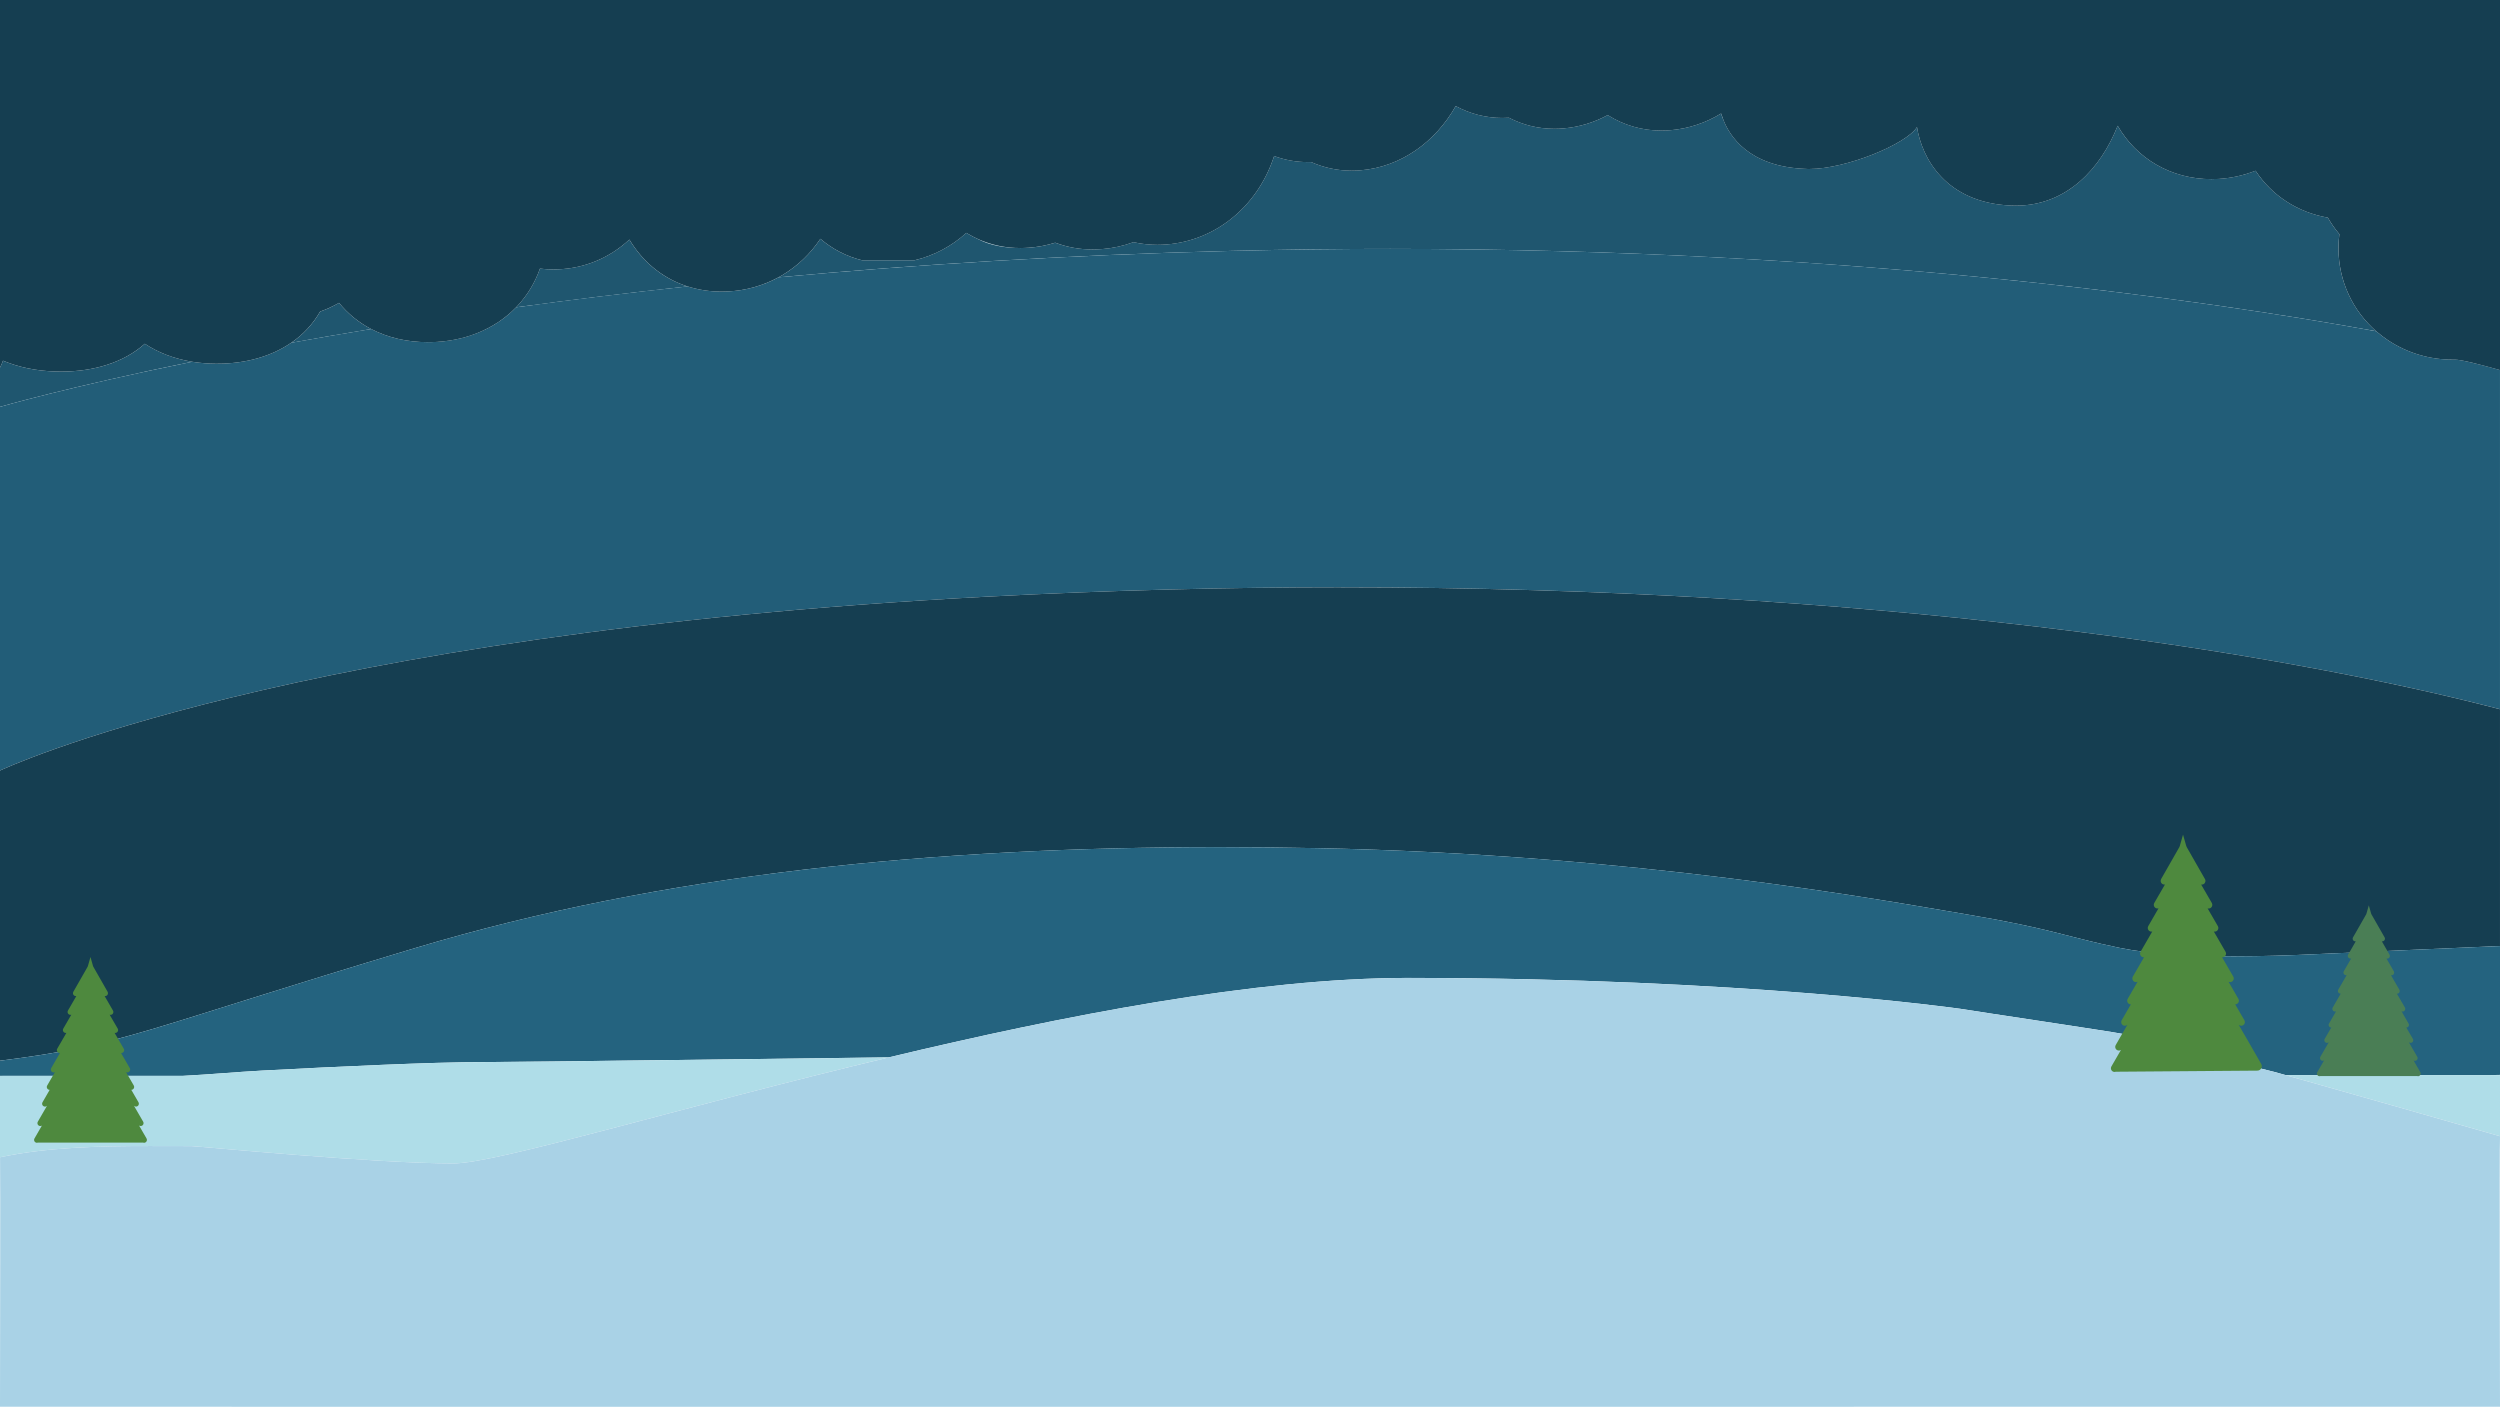
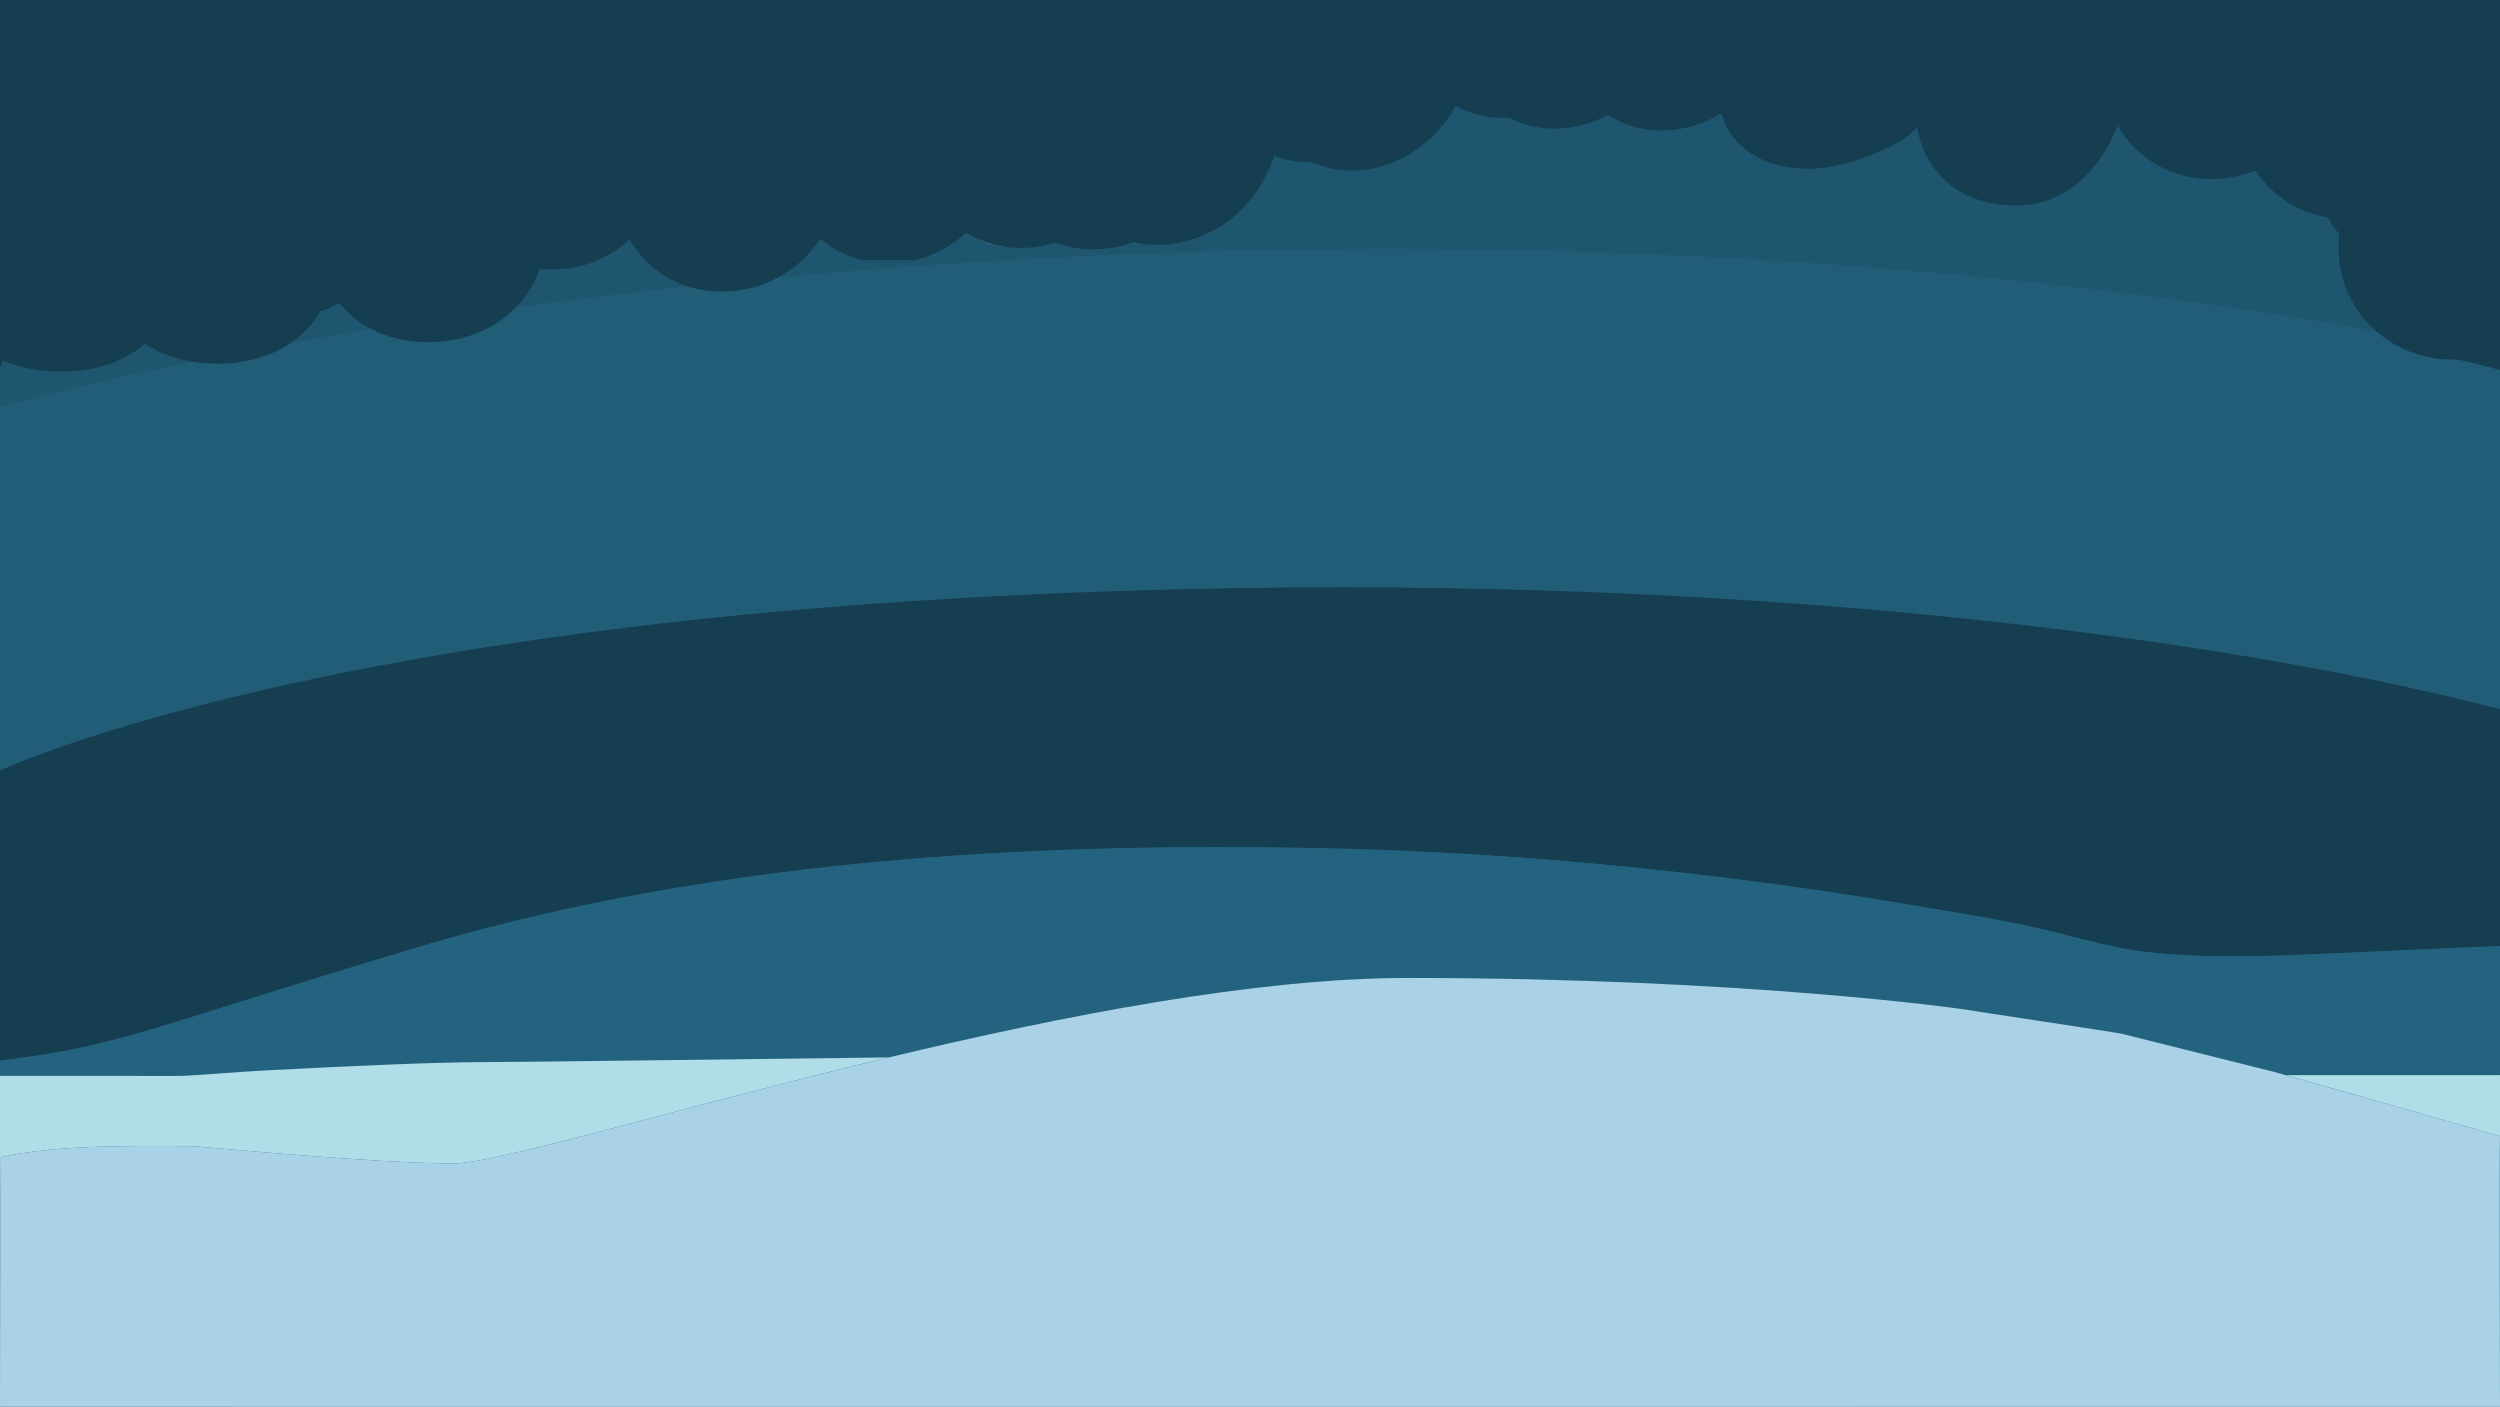
- <svg xmlns="http://www.w3.org/2000/svg" viewBox="0 0 4697.01 2643.11">
-   <g id="Слой_2" data-name="Слой 2">
-     <g id="Фон">
-       <g id="задний_фон" data-name="задний фон">
-         <path d="M0,2174.33V2643H0V2176.22l.1,0a16.17,16.17,0,0,0-.1-1.93m4697-154.77-18.07.44H4697v-.44M4393.57,465.61v0M1838.32,449.56l.17.09c23.18,12.24,52.88,16.34,78.72,16.34a193.34,193.34,0,0,1-78.89-16.43M3233.63,213.18a79.88,79.88,0,0,0,4.52,12.68c-2.93-7.39-4.07-12.23-4.52-12.68" style="fill:#cee8f7" />
-         <path d="M637,569a208.46,208.46,0,0,1-35.55,16.4,177.27,177.27,0,0,1-54,58.39l-.37.25Q618,631.25,697.39,618.19c-.53-.27-1-.55-1.57-.83A190.48,190.48,0,0,1,637,569" style="fill:#1f566f" />
-         <path d="M1182.45,450.07c-36.92,34.32-84,54.33-135.34,56q-3.77.13-7.52.14a205.31,205.31,0,0,1-25.15-1.54,200.53,200.53,0,0,1-42.14,69.89c-.89,1-1.78,1.9-2.69,2.83q150.67-20.58,322.18-39.24-3.75-1.2-7.44-2.54c-42-15.32-77.45-44.57-101.9-85.51" style="fill:#1f566f" />
-         <path d="M0,618.94V764.41H0s126.25-36.92,361.17-84.74c-33.18-5.41-63.43-16.78-89.1-33.81-39,34.9-95.22,52.31-157.21,52.31-3.6,0-7.21,0-10.84-.17-35.65-1.1-69-8-98.42-20.33a100.66,100.66,0,0,1-5.6,13V618.94" style="fill:#1f566f" />
-         <path d="M4393.58,468.08v0M2735,199.27c-38.39,68.08-103.58,114.15-177.78,120.56-5.9.56-11.82.84-17.72.84a186.35,186.35,0,0,1-76.11-16.24q-3,.1-5.91.1a183.51,183.51,0,0,1-63.65-11.39c-.48,1.47-1,2.93-1.47,4.39-31.52,91.61-109.15,154.18-199.79,161.65l-.27,0-.56.05q-8.66.74-17.32.73a205.52,205.52,0,0,1-44.81-5,219.34,219.34,0,0,1-59.2,13q-8.78.71-17.39.7A196.43,196.43,0,0,1,1982.54,456a215.79,215.79,0,0,1-49,9.38q-8.24.63-16.33.64h0q8.08,0,16.33-.64a215.79,215.79,0,0,0,49-9.38A196.43,196.43,0,0,0,2053,468.73q8.61,0,17.39-.7a219.34,219.34,0,0,0,59.2-13,205.52,205.52,0,0,0,44.81,5,205.52,205.52,0,0,1-44.81-5,219.34,219.34,0,0,1-59.2,13q-8.78.71-17.39.7A196.43,196.43,0,0,1,1982.54,456a215.79,215.79,0,0,1-49,9.38q-8.24.63-16.33.64c-25.84,0-55.54-4.1-78.72-16.34l-.17-.09h0A186.37,186.37,0,0,1,1818,439l-2.46-1.5A219,219,0,0,1,1718.23,489h-98.59a189.7,189.7,0,0,1-78.31-40.34l-.68,1A222.12,222.12,0,0,1,1470,516.87q-3.62,2.14-7.3,4.15c255.2-23.67,539.78-41.83,850.32-49.63q153.34-3.86,298.94-3.76c866.47,0,1524.11,94.9,1852.59,154.74a206.16,206.16,0,0,1-71-154.29v-.35h0v-2.12h0a217.57,217.57,0,0,1,1.62-25.77,199.65,199.65,0,0,1-21.65-31c-57-9.86-105.47-41.88-135.81-88.12a226.15,226.15,0,0,1-69,15.37c-4.68.29-9.35.44-14,.44-75.66,0-140.73-38.69-176.06-100.33C3947,316.58,3883,386.38,3787.06,386.38q-4.59,0-9.27-.22c-121.78-5.6-166.78-88.6-176.11-147.44-19.78,32-133.34,78.73-202.13,78.73-1.36,0-2.71,0-4-.06-112-3.14-146.64-64.42-157.36-91.53h0a79.88,79.88,0,0,1-4.52-12.68,216.66,216.66,0,0,1-94.3,31.34c-6,.53-12,.8-17.87.8a187.18,187.18,0,0,1-100.92-29.1,211.54,211.54,0,0,1-82.46,24.94q-8.86.79-17.56.79a184.49,184.49,0,0,1-85.61-20.8q-6.18.42-12.35.42a183.07,183.07,0,0,1-87.58-22.3h0c-38.39,68.08-103.58,114.15-177.78,120.56-5.9.56-11.82.84-17.72.84a186.35,186.35,0,0,1-76.11-16.24q-3,.1-5.91.1a183.51,183.51,0,0,1-63.65-11.39c-.48,1.47-1,2.93-1.47,4.39.5-1.46,1-2.92,1.47-4.39a183.51,183.51,0,0,0,63.65,11.39q3,0,5.91-.1a186.35,186.35,0,0,0,76.11,16.24c5.9,0,11.82-.28,17.72-.84,74.2-6.41,139.39-52.48,177.78-120.56h0a183.07,183.07,0,0,0,87.58,22.3q6.17,0,12.35-.42a184.49,184.49,0,0,0,85.61,20.8q8.7,0,17.56-.79a211.54,211.54,0,0,0,82.46-24.94,187.18,187.18,0,0,0,100.92,29.1c5.89,0,11.86-.27,17.87-.8a216.66,216.66,0,0,0,94.3-31.34h0a216.66,216.66,0,0,1-94.3,31.34c-6,.53-12,.8-17.87.8a187.18,187.18,0,0,1-100.92-29.1,211.54,211.54,0,0,1-82.46,24.94q-8.86.79-17.56.79a184.49,184.49,0,0,1-85.61-20.8q-6.18.42-12.35.42a183.07,183.07,0,0,1-87.58-22.3" style="fill:#1f566f" />
-         <path d="M2612,467.63q-145.71,0-298.94,3.76c-310.54,7.8-595.12,26-850.32,49.63h0a221.27,221.27,0,0,1-95.09,26.53q-6.06.32-12,.31a208.6,208.6,0,0,1-63.78-9.74h0q-171.37,18.4-322.18,39.24h0C929.42,618.9,872,641.79,808.85,642.82c-1.67,0-3.35,0-5,0-39,0-75.25-8.44-106.45-24.68h0Q618,631.19,547.07,644h0c-37.9,26-86.43,39.32-138.84,39.32l-3.46,0a288.64,288.64,0,0,1-41.13-3.27l-2.46-.4h0C126.26,727.49,0,764.41,0,764.41H0v683.28H0S543.69,1190,1854.62,1121c231.08-12.16,452.94-17.61,664.74-17.61,989.79,0,1756.31,119.14,2177.62,229.1l0,8.41V695.29c-39.18-10.95-72.39-19.65-85.08-19.65h-.52c-1,0-2,0-2.94,0a219,219,0,0,1-121.27-36,211.21,211.21,0,0,1-22.66-17.27h0C4136.06,562.53,3478.42,467.63,2612,467.63" style="fill:#225d78" />
-         <path d="M0,1993.21v.91H0v-.91H0m2519.36-889.83c-211.8,0-433.66,5.45-664.74,17.61C543.69,1190,0,1447.69,0,1447.69H0s0,0,0,.17v545C234.79,1963.3,260.21,1937,780.68,1781c467-140,977.49-189.38,1509.82-189.37q91.35,0,183.59,1.88C3072.56,1605.47,3534.54,1691,3695,1718s186,42,288,63c59.15,12.18,139,15.78,214.33,15.78,54.58,0,106.83-1.89,147.15-3.78,96-4.5,352.51-15.57,352.51-15.57v-436.5l0-8.41c-421.31-110-1187.83-229.1-2177.62-229.1" style="fill:#153e51" />
-         <path d="M2290.5,1591.59c-532.33,0-1042.78,49.39-1509.82,189.37C260.21,1937,234.79,1963.3,0,1992.87v.34H0v.91c0,4.64,0,25.24,0,27.27,2.71,0,22.57-.05,51.51-.05,36.13,0,86.4,0,135.05,0l124.87,0h25.45l7-.05c50.16-2.57,98.43-7.16,148.52-9.89l1.55-.09,1.5-.07c74.37-3.94,148.76-7.64,223.18-10.66,67.75-2.74,135.57-5.26,203.38-5.26,68.4,0,511.56-6.08,747.94-8.76h0c326.17-78,689.38-149.24,975.06-149.24,632,0,1038,58,1038,58,23.35,4,281.9,42.52,304.14,47l286.12,71.69,21.14,5.92h384.53l18.07-.44V1777.39h0s-256.52,11.07-352.51,15.57c-40.32,1.89-92.57,3.78-147.15,3.78-75.36,0-155.18-3.6-214.33-15.78-102-21-127.5-36-288-63s-622.47-112.49-1220.94-124.49q-92.16-1.85-183.59-1.88" style="fill:#24637f" />
-         <path d="M4697,2020h-402.6c123.31,34.61,280.43,79.84,402.6,114.76V2020M1670,1986.63c-236.38,2.68-679.54,8.76-747.94,8.76-67.81,0-135.63,2.52-203.38,5.26-74.42,3-148.81,6.72-223.18,10.66l-1.5.07-1.55.09c-50.09,2.73-98.36,7.32-148.52,9.89l-.5,0c-.19,0-2.47,0-6.5,0H311.43l-124.87,0c-48.65,0-98.92,0-135,0-28.94,0-48.8,0-51.51.05H0v152.92H0c88.19-19,188-21.12,281.23-21.12,26.86,0,53.18.17,78.5.17h0c12.47.06,342,32.53,491.75,32.53,82.1,0,423-104.66,818.44-199.26" style="fill:#afdde8" />
-         <path d="M4697,2643H0c16.27.08,543.65.11,1239.44.11,1391.7,0,3457.56-.11,3457.56-.11M1759.17,2327.91h0l-.16.09-.3-.06.46,0M359.76,2153.36h0m2285.25-316c-285.68,0-648.89,71.2-975.06,149.24h0c-395.4,94.6-736.34,199.26-818.44,199.26-149.7,0-479.28-32.47-491.75-32.53h0c-25.32,0-51.64-.17-78.5-.17-93.2,0-193,2.12-281.23,21.12H0v0a16.17,16.17,0,0,1,.1,1.93C.92,2206,0,2567.58,0,2643H4697s-1.35-501.77,0-504.66v-3.58h0c-122.17-34.92-279.29-80.15-402.6-114.76h0l-21.14-5.92-286.12-71.69c-22.24-4.48-280.79-43-304.14-47,0,0-406-58-1038-58" style="fill:#a9d2e6" />
-         <path d="M1759.17,2327.91l-.46,0,.3.06.16-.09" style="fill:#88643f" />
-         <path d="M4697,0H0V690.66a100.66,100.66,0,0,0,5.6-13C35,690,68.38,696.9,104,698c3.63.12,7.24.17,10.84.17,62,0,118.2-17.41,157.21-52.31,25.67,17,55.92,28.4,89.1,33.81l2.46.4a288.64,288.64,0,0,0,41.13,3.27l3.46,0c52.41,0,100.94-13.31,138.84-39.32l.37-.25a177.27,177.27,0,0,0,54-58.39A208.46,208.46,0,0,0,637,569a190.48,190.48,0,0,0,58.86,48.36c.52.28,1,.56,1.57.83,31.2,16.24,67.46,24.68,106.45,24.68,1.66,0,3.34,0,5,0,63.13-1,120.57-23.92,160.76-65.46.91-.93,1.8-1.88,2.69-2.83a200.53,200.53,0,0,0,42.14-69.89,205.31,205.31,0,0,0,25.15,1.54q3.75,0,7.52-.14c51.32-1.64,98.42-21.65,135.34-56,24.45,40.94,59.92,70.19,101.9,85.51q3.69,1.33,7.44,2.54a208.6,208.6,0,0,0,63.78,9.74q6,0,12-.31A221.27,221.27,0,0,0,1462.69,521q3.69-2,7.3-4.15a222.12,222.12,0,0,0,70.66-67.19l.68-1A189.7,189.7,0,0,0,1619.64,489h98.59a219,219,0,0,0,97.35-51.47L1818,439a186.37,186.37,0,0,0,20.28,10.53A193.34,193.34,0,0,0,1917.21,466q8.08,0,16.33-.64a215.79,215.79,0,0,0,49-9.38A196.43,196.43,0,0,0,2053,468.73q8.61,0,17.39-.7a219.34,219.34,0,0,0,59.2-13,205.52,205.52,0,0,0,44.81,5q8.66,0,17.32-.73l.56-.05.27,0c90.64-7.47,168.27-70,199.79-161.65.5-1.46,1-2.92,1.47-4.39a183.51,183.51,0,0,0,63.65,11.39q3,0,5.91-.1a186.35,186.35,0,0,0,76.11,16.24c5.9,0,11.82-.28,17.72-.84,74.2-6.41,139.39-52.48,177.78-120.56a183.07,183.07,0,0,0,87.58,22.3q6.17,0,12.35-.42a184.49,184.49,0,0,0,85.61,20.8q8.7,0,17.56-.79a211.54,211.54,0,0,0,82.46-24.94,187.18,187.18,0,0,0,100.92,29.1c5.89,0,11.86-.27,17.87-.8a216.66,216.66,0,0,0,94.3-31.34c.45.45,1.59,5.29,4.52,12.68,10.72,27.11,45.38,88.39,157.36,91.53,1.33,0,2.68.06,4,.06,68.79,0,182.35-46.7,202.13-78.73,9.33,58.84,54.33,141.84,176.11,147.44q4.68.22,9.27.22c96,0,160-69.8,191.67-150.17,35.33,61.64,100.4,100.33,176.06,100.33,4.61,0,9.28-.15,14-.44a226.15,226.15,0,0,0,69-15.37c30.34,46.24,78.79,78.26,135.81,88.12a199.65,199.65,0,0,0,21.65,31h0a217.57,217.57,0,0,0-1.62,25.77h0v2.47a206.16,206.16,0,0,0,71,154.29,211.21,211.21,0,0,0,22.66,17.27,219,219,0,0,0,121.27,36c1,0,2,0,2.94,0h.52c12.69,0,45.9,8.7,85.08,19.65V0" style="fill:#153e51" />
-       </g>
-       <g id="елки_на_фоне" data-name="елки на фоне">
-         <path d="M4450.51,1701l-4.4,15.45a5.11,5.11,0,0,0-.61,1.54l-24.64,43.15a4.95,4.95,0,0,0,5.21,7.36l-12,20.82-2.44,4.22a5,5,0,0,0,4.28,7.45,5.19,5.19,0,0,0,1.49-.23l-13.88,24a4.9,4.9,0,0,0-.54,3.61,5,5,0,0,0,4.82,3.84,4.9,4.9,0,0,0,1.13-.13l-15.84,27.39a5,5,0,0,0,1.83,6.79,4.91,4.91,0,0,0,2.48.67h.36l-15.09,26.1a5,5,0,0,0,4.3,7.46,5,5,0,0,0,2.09-.46l-13.34,23.09a4.94,4.94,0,0,0,4.27,7.44h0l-12.42,21.48a5,5,0,0,0,7.83,6l-15.94,27.58a5,5,0,0,0,7.13,6.57l-12.93,22.36A4.95,4.95,0,0,0,4358,2022a4.86,4.86,0,0,0,1.71-.3H4541l-.05-.17a4.92,4.92,0,0,0,4.62-.18h0a4.82,4.82,0,0,0,1.5-1.33,5,5,0,0,0,.31-5.45l-12.92-22.36a5,5,0,0,0,2.83.88,5,5,0,0,0,4.3-7.45L4525.62,1958a5,5,0,0,0,7.83-6L4521,1930.58h0a4.94,4.94,0,0,0,4.27-7.44L4512,1900.05a4.94,4.94,0,0,0,2.1.46,5,5,0,0,0,4.3-7.46L4503.3,1867h.33a5,5,0,0,0,2.49-.66,5,5,0,0,0,1.84-6.8l-15.83-27.39a5.25,5.25,0,0,0,1.11.13,5,5,0,0,0,4.3-7.45l-13.89-24a5,5,0,0,0,1.49.23,4.91,4.91,0,0,0,2.46-.66,5,5,0,0,0,1.83-6.79l-4.37-7.56L4475,1768.51a4.7,4.7,0,0,0,.92.09,5,5,0,0,0,4.29-7.45l-24.67-43.2a5.33,5.33,0,0,0-.65-1.6l-4.33-15.34" style="fill:#4a7e55" />
-         <path d="M275.29,2138.9l-14.06-24.31a5.4,5.4,0,0,0,7.76-7.14l-17.33-30a5.39,5.39,0,0,0,3.85,1.61,5.39,5.39,0,0,0,4.66-8.12l-13.5-23.36h.05a5.29,5.29,0,0,0,2.72-.74,5.37,5.37,0,0,0,1.92-7.35L240.08,2020l-3.23-5.59a5.43,5.43,0,0,0,5-.22,5.39,5.39,0,0,0,2-7.38l-16.41-28.39h.39a5.41,5.41,0,0,0,4.69-8.11l-10.69-18.48-6.53-11.29a5.55,5.55,0,0,0,1.21.14,5.4,5.4,0,0,0,4.67-8.1L206,1906.48a5.44,5.44,0,0,0,1.6.24,5.39,5.39,0,0,0,4.67-8.1l-15.73-27.23a5,5,0,0,0,1,.1,5.33,5.33,0,0,0,2.66-.71h0a5.41,5.41,0,0,0,2-7.38l-26.82-47a5.81,5.81,0,0,0-.71-1.75L170,1798l-4.78,16.8a5.5,5.5,0,0,0-.66,1.67l-26.79,46.92h0a5.4,5.4,0,0,0,2,7.37,5.33,5.33,0,0,0,2.66.71,5,5,0,0,0,1-.1l-15.74,27.23a5.4,5.4,0,0,0,4.68,8.1,5.22,5.22,0,0,0,1.6-.24l-15.09,26.11a5.4,5.4,0,0,0,4.66,8.1,5.71,5.71,0,0,0,1.22-.14l-17.22,29.77a5.4,5.4,0,0,0,4.68,8.11h.39L96.2,2006.81a5.4,5.4,0,0,0,7,7.6L99.93,2020l-11.28,19.51a5.37,5.37,0,0,0,4.63,8.09h.06L79.84,2071a5.4,5.4,0,0,0,8.51,6.51l-17.33,30a5.4,5.4,0,0,0,7.75,7.14l-14,24.31a5.39,5.39,0,0,0,4.66,8.09,5.49,5.49,0,0,0,1.86-.33h197.1l0-.18a5.43,5.43,0,0,0,5-.2h0A5.4,5.4,0,0,0,275.29,2138.9Z" style="fill:#4e893e" />
-         <path d="M4101.51,1568l-6.08,21.37a6.78,6.78,0,0,0-.91,2.29l-34.22,59.9-.25.61a7.12,7.12,0,0,0,1.92,8.23,6.78,6.78,0,0,0,4.26,1.51,7.18,7.18,0,0,0,1.31-.13l-20.12,34.8a6.9,6.9,0,0,0,8,10L4036.15,1740a6.89,6.89,0,0,0,7.52,10.18l-19.78,34.19-2.23,3.86a6.93,6.93,0,0,0,6,10.37l.5,0-21,36.27a6.91,6.91,0,0,0,8.89,9.72l-18.55,32.08a6.94,6.94,0,0,0,.53,7.76,6.72,6.72,0,0,0,5.4,2.58h.06l-17.26,29.85a6.9,6.9,0,0,0,10.88,8.31l-10,17.25L3975,1963.45a6.9,6.9,0,0,0,9.91,9.13l-18,31.06a6.89,6.89,0,0,0,8.33,9.93l265.92-2.07a8.38,8.38,0,0,0,7.21-12.55l-22.4-39.09-20.09-34.72a6.9,6.9,0,0,0,10.88-8.31L4199.51,1887h0a6.87,6.87,0,0,0,6-10.34L4187,1844.56a6.9,6.9,0,0,0,8.89-9.72l-21-36.27.49,0a6.92,6.92,0,0,0,6-10.37l-22-38a6.76,6.76,0,0,0,1.55.17,6.89,6.89,0,0,0,6-10.35l-19.29-33.36a6.83,6.83,0,0,0,2,.31,6.91,6.91,0,0,0,4.49-1.66,7.08,7.08,0,0,0,1.36-8.91l-20-34.58a7.18,7.18,0,0,0,1.31.13,6.78,6.78,0,0,0,3.39-.91h0a6.9,6.9,0,0,0,2.51-9.43l-34.24-60a6.88,6.88,0,0,0-1-2.38l-6-21.23" style="fill:#4e893e" />
-       </g>
-     </g>
-   </g>
+ <svg xmlns="http://www.w3.org/2000/svg" viewBox="0 0 4697.01 2643.106">
+   <polygon points="4697.01 0 0 0 0.009 2643.106 4697.009 2643 4697.01 0" style="fill:#225d78" />
+   <path d="M0,2174.326V2643H0V2176.222l.103.038A17.262,17.262,0,0,0,0,2174.326m4697-154.768c-3.791.096-9.904.247-18.073.443h18.073v-.443m-303.44-1553.952-.001.796q0,.664.005,1.326-.004-.662-.005-1.326,0-.398.001-.796M1838.31,449.565l.168.089c23.178,12.238,52.884,16.331,78.726,16.331a193.358,193.358,0,0,1-78.895-16.421M3233.622,213.185a80.149,80.149,0,0,0,4.515,12.677c-2.924-7.387-4.068-12.235-4.515-12.677" transform="translate(0.00941 -0.00049)" style="fill:#cee8f7" />
+   <path d="M636.955,568.999A208.052,208.052,0,0,1,601.4,585.398a177.257,177.257,0,0,1-53.97,58.392c-.122.084-.245.168-.368.253q70.916-12.796,150.318-25.854c-.524-.273-1.045-.548-1.567-.825A190.384,190.384,0,0,1,636.955,568.999" transform="translate(0.00941 -0.00049)" style="fill:#1f566f" />
+   <path d="M1182.441,450.071c-36.922,34.317-84.021,54.331-135.341,55.971q-3.759.135-7.522.136a206.173,206.173,0,0,1-25.147-1.537,200.622,200.622,0,0,1-42.139,69.886q-1.333,1.432-2.69,2.836,150.67-20.585,322.177-39.243-3.753-1.201-7.44-2.546c-41.98-15.317-77.453-44.561-101.899-85.505" transform="translate(0.00941 -0.00049)" style="fill:#1f566f" />
+   <path d="M0,618.943l-.009.019V783.698L0,783.755V764.414H0s126.254-36.92,361.171-84.738c-33.179-5.42-63.436-16.783-89.102-33.811-39.01,34.899-95.222,52.31-157.205,52.31q-5.399,0-10.846-.176c-35.652-1.101-69.022-7.958-98.416-20.327A102.161,102.161,0,0,1,0,690.66V618.943" transform="translate(0.00941 -0.00049)" style="fill:#1f566f" />
+   <path d="M4393.566,468.083l-.002-.273.002.273M2734.97,199.271c-38.391,68.082-103.581,114.15-177.781,120.558q-8.856.845-17.721.844a186.444,186.444,0,0,1-76.109-16.24q-2.956.095-5.912.095a183.578,183.578,0,0,1-63.647-11.388q-.714,2.205-1.466,4.388c-31.527,91.609-109.15,154.185-199.792,161.65-.091.007-.181.015-.271.022-.186.016-.373.033-.559.048q-8.653.736-17.326.734a205.078,205.078,0,0,1-44.807-4.956,219.268,219.268,0,0,1-59.199,13q-8.778.709-17.39.705a196.276,196.276,0,0,1-70.46-12.767A215.707,215.707,0,0,1,1933.531,465.353q-8.233.633-16.327.633h0q8.083,0,16.327-.633a215.707,215.707,0,0,0,49-9.387A196.276,196.276,0,0,0,2052.991,468.733q8.604,0,17.39-.705a219.268,219.268,0,0,0,59.199-13,205.078,205.078,0,0,0,44.807,4.956,205.078,205.078,0,0,1-44.807-4.956,219.268,219.268,0,0,1-59.199,13q-8.778.709-17.39.705a196.276,196.276,0,0,1-70.46-12.767A215.707,215.707,0,0,1,1933.531,465.353q-8.233.633-16.327.633c-25.843,0-55.548-4.093-78.726-16.331l-.168-.089h0a186.89,186.89,0,0,1-20.277-10.537q-1.236-.742-2.462-1.501a218.999,218.999,0,0,1-97.352,51.474h-98.584a189.723,189.723,0,0,1-78.314-40.336c-.226.34-.449.674-.676,1.012a222.071,222.071,0,0,1-70.662,67.19q-3.61,2.15-7.3,4.158c255.194-23.671,539.781-41.839,850.317-49.635q153.344-3.85,298.942-3.756c866.471,0,1524.112,94.901,1852.588,154.739a206.184,206.184,0,0,1-70.964-154.29l-.002-.273v-.082h0q-.006-.662-.005-1.326l.001-.796h0a218.033,218.033,0,0,1,1.619-25.767,200.084,200.084,0,0,1-21.65-30.984c-57.02-9.862-105.47-41.881-135.809-88.124a226.249,226.249,0,0,1-68.98,15.368c-4.683.291-9.345.436-13.957.436-75.666,0-140.735-38.685-176.063-100.321-31.691,80.367-95.709,150.161-191.667,150.161q-4.588,0-9.274-.214c-121.779-5.605-166.78-88.606-176.112-147.438-19.774,32.029-133.336,78.722-202.122,78.722q-2.049,0-4.045-.056c-111.98-3.143-146.64-64.421-157.364-91.528h0a80.149,80.149,0,0,1-4.515-12.677,216.688,216.688,0,0,1-94.302,31.332q-9.02.804-17.869.8a187.221,187.221,0,0,1-100.92-29.097,211.474,211.474,0,0,1-82.46,24.944q-8.859.794-17.558.789a184.598,184.598,0,0,1-85.613-20.797q-6.177.418-12.349.417a183.127,183.127,0,0,1-87.581-22.301h0c-38.391,68.082-103.581,114.15-177.781,120.558q-8.856.845-17.721.844a186.444,186.444,0,0,1-76.109-16.24q-2.956.095-5.912.095a183.578,183.578,0,0,1-63.647-11.388q-.714,2.205-1.466,4.388.75-2.183,1.466-4.388a183.578,183.578,0,0,0,63.647,11.388q2.954,0,5.912-.095a186.444,186.444,0,0,0,76.109,16.24q8.851,0,17.721-.844c74.199-6.408,139.389-52.477,177.781-120.558h0a183.127,183.127,0,0,0,87.581,22.301q6.166,0,12.349-.417a184.598,184.598,0,0,0,85.613,20.797q8.69,0,17.558-.789a211.474,211.474,0,0,0,82.46-24.944,187.221,187.221,0,0,0,100.92,29.097q8.842,0,17.869-.8a216.688,216.688,0,0,0,94.302-31.332h0a216.688,216.688,0,0,1-94.302,31.332q-9.02.804-17.869.8a187.221,187.221,0,0,1-100.92-29.097,211.474,211.474,0,0,1-82.46,24.944q-8.859.794-17.558.789a184.598,184.598,0,0,1-85.613-20.797q-6.177.418-12.349.417a183.127,183.127,0,0,1-87.581-22.301" transform="translate(0.00941 -0.00049)" style="fill:#1f566f" />
+   <path d="M-.009,1993.206v.918l.002 0c-0-.559-.001-.885-.002-.919h0m2519.359-889.824c-211.804,0-433.657,5.448-664.736,17.609C543.681,1189.986,0,1447.686,0,1447.686H0s-.002.06-.009.179V1993.098L0,1992.872c234.78-29.574,260.196-55.922,780.669-211.914,467.041-139.977,977.496-189.373,1509.821-189.37q91.351.002,183.593,1.88c598.471,11.998,1060.447,97.495,1220.94,124.493,160.491,26.999,185.99,41.998,287.987,62.997,59.152,12.178,138.971,15.78,214.33,15.78,54.58,0,106.829-1.891,147.151-3.782,95.994-4.499,352.51-15.568,352.51-15.568V1340.894l-.028-8.414c-421.316-109.963-1187.833-229.098-2177.622-229.098" transform="translate(0.00941 -0.00049)" style="fill:#153e51" />
+   <path d="M2290.49,1591.588c-532.325-.004-1042.78,49.393-1509.821,189.37C260.196,1936.95,234.78,1963.298,0,1992.872l-.009.226v.108h0c.001.034.001.36.002.919.004,4.633.007,25.239-.002,27.265,2.714-.039,22.573-.052,51.508-.052,36.13,0,86.405.022,135.053.043,48.394.021,95.186.043,124.871.043,11.191,0,19.951-.003,25.449-.01,4.189-.021,6.631-.038,7.004-.049,50.157-2.577,98.422-7.16,148.511-9.894q.779-.042,1.559-.084.747-.04,1.493-.08c74.375-3.939,148.766-7.636,223.185-10.652,67.744-2.746,135.565-5.263,203.376-5.263,68.405,0,511.56-6.085,747.941-8.762h0c326.166-78.041,689.379-149.238,975.059-149.238,632,0,1038,58,1038,58,23.349,3.976,281.901,42.526,304.137,46.999l286.125,71.691c6.913,1.933,13.983,3.913,21.136,5.922h384.529c8.168-.196,14.282-.347,18.073-.443v-242.17h0s-256.517,11.069-352.51,15.568c-40.322,1.891-92.571,3.782-147.151,3.782-75.359,0-155.177-3.602-214.33-15.78-101.996-20.999-127.496-35.999-287.987-62.997-160.492-26.997-622.469-112.494-1220.94-124.493q-92.159-1.848-183.593-1.88" transform="translate(0.00941 -0.00049)" style="fill:#24637f" />
+   <path d="M4697,2020.001H4294.398c123.311,34.612,280.434,79.843,402.602,114.759v-114.759M1669.941,1986.628c-236.381,2.677-679.536,8.762-747.941,8.762-67.811,0-135.633,2.518-203.376,5.263-74.419,3.016-148.81,6.713-223.185,10.652q-.747.04-1.493.08-.78.042-1.559.084c-50.089,2.734-98.355,7.317-148.511,9.894-.166.009-.334.017-.5.026-.198.01-2.474.018-6.503.023-5.498.007-14.258.01-25.449.01-29.685,0-76.478-.021-124.871-.043-48.648-.022-98.922-.043-135.053-.043-28.934,0-48.794.014-51.508.052h0v152.919l.003.004-.003-.004c88.191-18.996,188.033-21.121,281.227-21.121,26.863,0,53.183.177,78.501.177l.034.001c12.472.06,342.051,32.526,491.748,32.526,82.105,0,423.042-104.657,818.441-199.263" transform="translate(0.00941 -0.00049)" style="fill:#afdde8" />
+   <path d="M4697,2643H0c16.271.08,543.648.107,1239.437.107,1391.705,0,3457.563-.107,3457.563-.107M1759.165,2327.91h0l-.166.091-.295-.059c.152-.011.306-.021.461-.032m-1399.413-174.545-.034-.001.034.001m2285.247-315.975c-285.68,0-648.892,71.197-975.059,149.238h0c-395.399,94.606-736.336,199.263-818.441,199.263-149.697,0-479.276-32.466-491.748-32.526l-.034-.001c-25.318,0-51.638-.177-78.501-.177-93.193-0-193.035,2.125-281.227,21.121l.003.004.006.014a17.262,17.262,0,0,1,.103,1.934C.915,2206.034,0,2567.576,0,2643H4697s-1.345-501.768,0-504.659v-3.582h0c-122.168-34.916-279.292-80.147-402.602-114.759h0c-7.153-2.008-14.223-3.988-21.136-5.922L3987.137,1942.388c-22.236-4.473-280.788-43.023-304.137-46.999,0,0-406-58-1038-58" transform="translate(0.00941 -0.00049)" style="fill:#a9d2e6" />
+   <path d="M1759.165,2327.91c-.155.011-.309.021-.461.032l.295.059.166-.091" transform="translate(0.00941 -0.00049)" style="fill:#88643f" />
+   <path d="M4697.0 0H-.009L0,618.943v71.717a102.161,102.161,0,0,0,5.603-12.99c29.394,12.369,62.764,19.226,98.416,20.327q5.454.178,10.846.176c61.982,0,118.195-17.411,157.205-52.31,25.666,17.029,55.923,28.392,89.102,33.811q1.226.201,2.459.39a288.516,288.516,0,0,0,41.129,3.276c1.162.012,2.306.02,3.464.02,52.406,0,100.935-13.313,138.839-39.318.123-.085.246-.169.368-.253A177.257,177.257,0,0,0,601.4,585.398,208.052,208.052,0,0,0,636.955,568.999a190.384,190.384,0,0,0,58.857,48.365c.522.277,1.043.553,1.567.825,31.199,16.245,67.459,24.679,106.453,24.679,1.661,0,3.337-.015,5.007-.046,63.135-1.028,120.568-23.922,160.764-65.458q1.358-1.404,2.69-2.836a200.622,200.622,0,0,0,42.139-69.886,206.173,206.173,0,0,0,25.147,1.537q3.76,0,7.522-.136c51.32-1.64,98.419-21.655,135.341-55.971,24.446,40.944,59.919,70.188,101.899,85.505q3.686,1.345,7.44,2.546a208.674,208.674,0,0,0,63.778,9.742q5.972,0,12.032-.318a221.324,221.324,0,0,0,95.093-26.521q3.691-2.009,7.3-4.158a222.071,222.071,0,0,0,70.662-67.19c.227-.339.45-.673.676-1.012a189.723,189.723,0,0,0,78.314,40.336h98.584a218.999,218.999,0,0,0,97.352-51.474q1.226.758,2.462,1.501a186.89,186.89,0,0,0,20.277,10.537,193.358,193.358,0,0,0,78.895,16.421q8.083,0,16.327-.633a215.707,215.707,0,0,0,49-9.387A196.276,196.276,0,0,0,2052.991,468.733q8.604,0,17.39-.705a219.268,219.268,0,0,0,59.199-13,205.078,205.078,0,0,0,44.807,4.956q8.665,0,17.326-.734c.186-.015.373-.032.559-.048.089-.007.18-.015.271-.022,90.642-7.465,168.266-70.042,199.792-161.65q.75-2.183,1.466-4.388a183.578,183.578,0,0,0,63.647,11.388q2.954,0,5.912-.095a186.444,186.444,0,0,0,76.109,16.24q8.851,0,17.721-.844c74.199-6.408,139.389-52.477,177.781-120.558a183.127,183.127,0,0,0,87.581,22.301q6.166,0,12.349-.417a184.598,184.598,0,0,0,85.613,20.797q8.69,0,17.558-.789a211.474,211.474,0,0,0,82.46-24.944,187.221,187.221,0,0,0,100.92,29.097q8.842,0,17.869-.8a216.688,216.688,0,0,0,94.302-31.332c.447.442,1.591,5.29,4.515,12.677,10.724,27.107,45.383,88.385,157.364,91.528q1.995.056,4.045.056c68.786,0,182.348-46.693,202.122-78.722,9.333,58.832,54.333,141.833,176.112,147.438q4.685.215,9.274.214c95.958,0,159.976-69.795,191.667-150.161,35.328,61.636,100.397,100.321,176.063,100.321,4.612,0,9.274-.146,13.957-.436a226.249,226.249,0,0,0,68.98-15.368c30.339,46.242,78.79,78.262,135.809,88.124a200.084,200.084,0,0,0,21.65,30.984h0a218.033,218.033,0,0,0-1.619,25.767h0q-.001.398-.001.796,0,.664.005,1.326v.082l.002.273a206.184,206.184,0,0,0,70.964,154.29,212.554,212.554,0,0,0,22.661,17.271,219.004,219.004,0,0,0,121.27,36.02c.974,0,1.965-.007,2.939-.019.171-.003.345-.006.522-.006,12.688.001,45.898,8.701,85.078,19.652V0" transform="translate(0.00941 -0.00049)" style="fill:#153e51" />
</svg>
